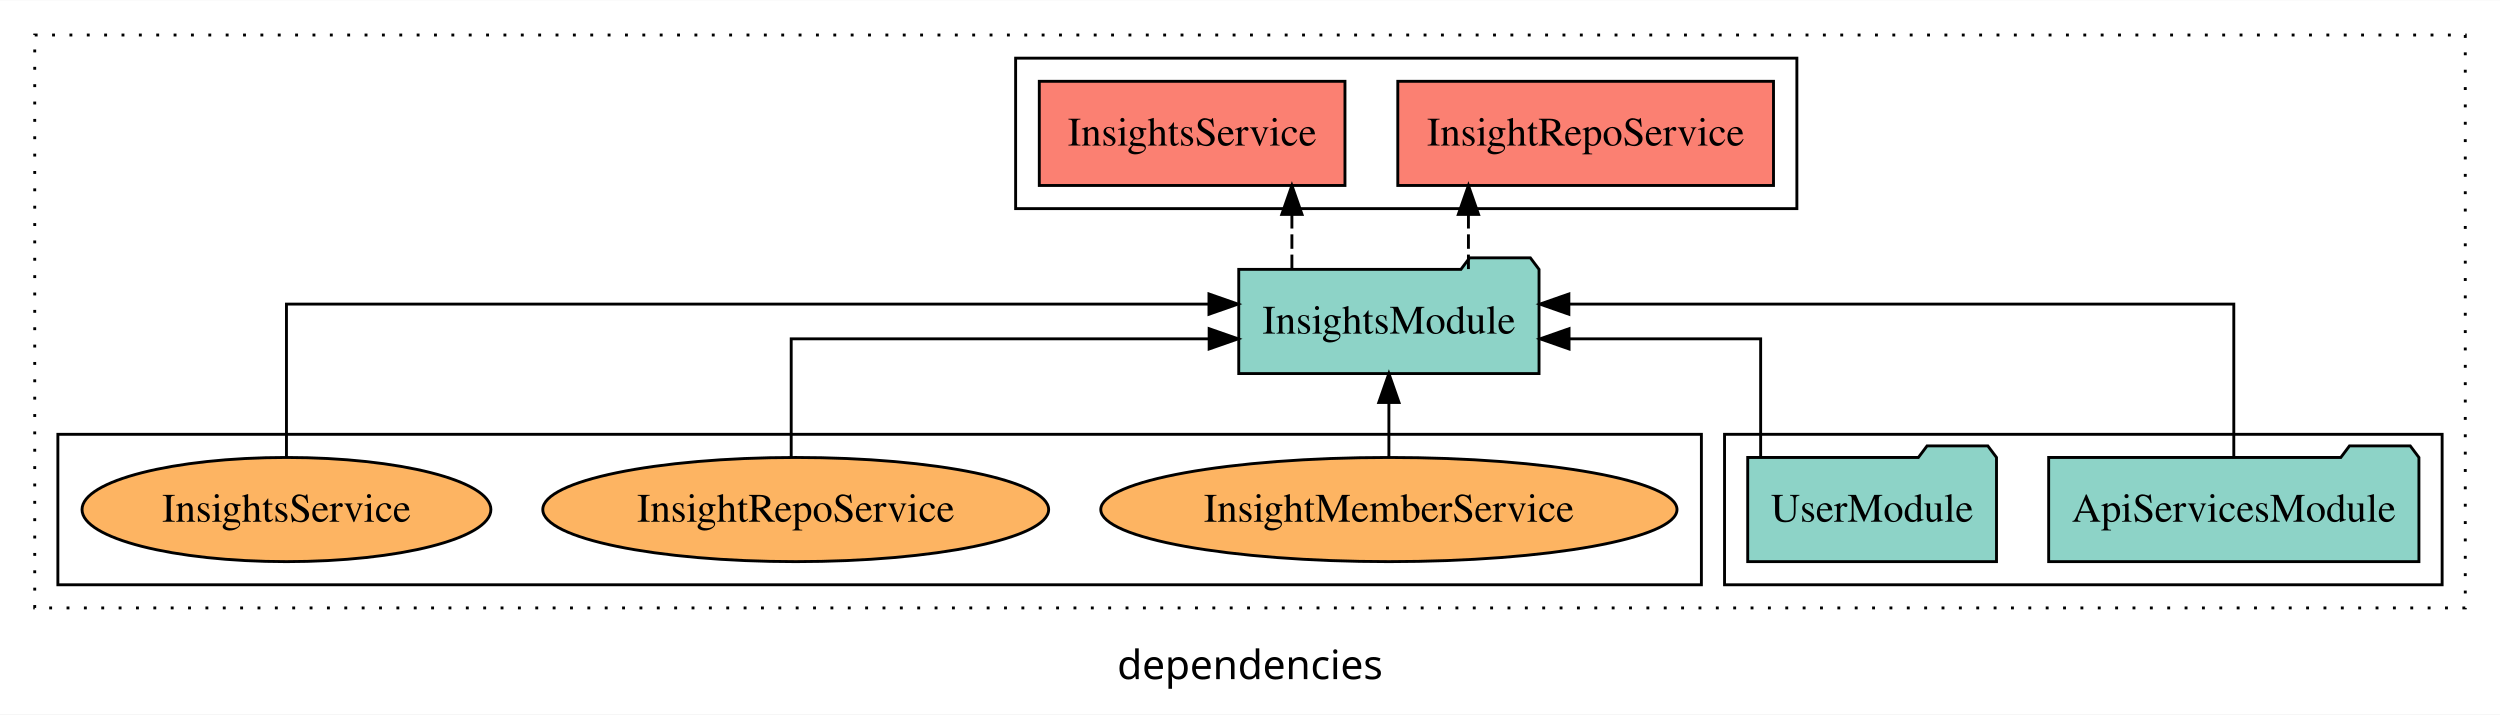
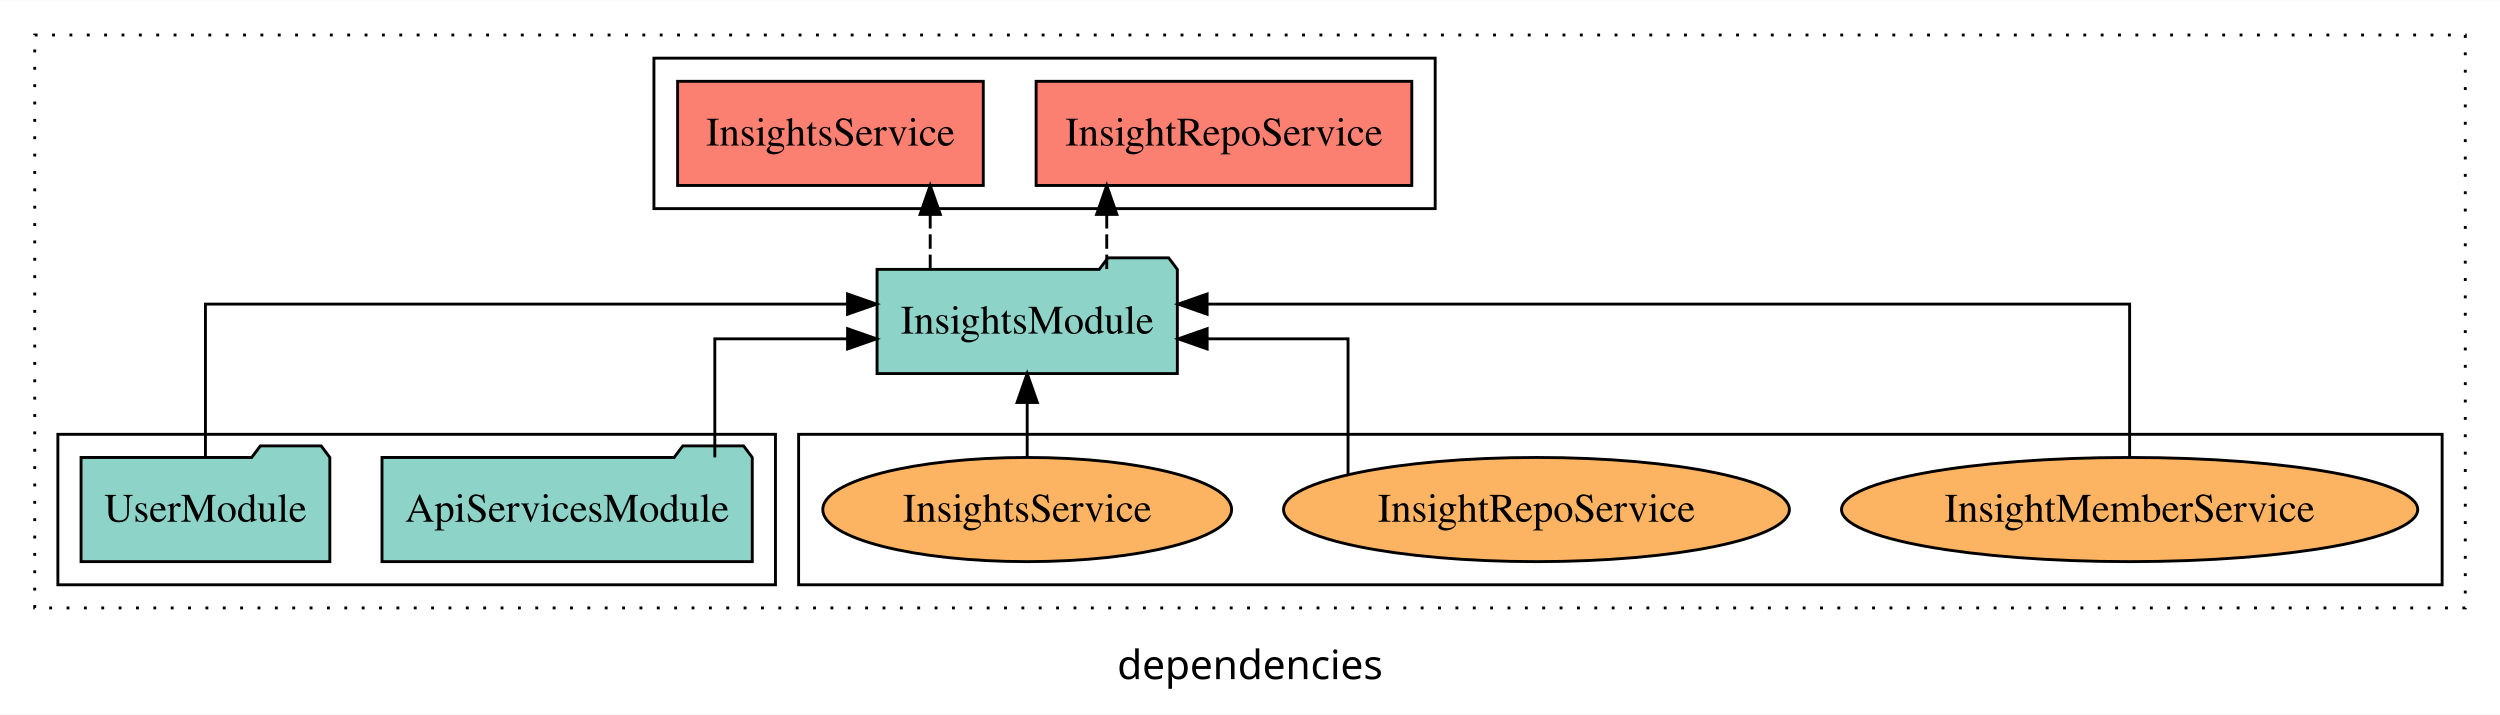
<svg xmlns="http://www.w3.org/2000/svg" width="864pt" height="247pt" viewBox="0.00 0.00 864.00 246.80">
  <g id="graph0" class="graph" transform="scale(1 1) rotate(0) translate(4 242.8)">
    <polygon fill="white" stroke="transparent" points="-4,4 -4,-242.8 860,-242.8 860,4 -4,4" />
    <text text-anchor="middle" x="428" y="-8.2" font-family="sans-serif" font-size="14.00">dependencies</text>
    <g id="clust1" class="cluster">
      <polygon fill="none" stroke="black" stroke-dasharray="1,5" points="8,-32.8 8,-230.8 848,-230.8 848,-32.8 8,-32.8" />
    </g>
-     <g id="clust3" class="cluster">
-       <polygon fill="none" stroke="black" points="592,-40.8 592,-92.8 840,-92.8 840,-40.8 592,-40.8" />
+     <g id="clust4" class="cluster">
+       <polygon fill="none" stroke="black" points="222,-170.8 222,-222.8 492,-222.8 492,-170.8 222,-170.8" />
    </g>
    <g id="clust6" class="cluster">
-       <polygon fill="none" stroke="black" points="16,-40.8 16,-92.8 584,-92.8 584,-40.8 16,-40.8" />
+       <polygon fill="none" stroke="black" points="272,-40.8 272,-92.8 840,-92.8 840,-40.8 272,-40.8" />
    </g>
-     <g id="clust4" class="cluster">
-       <polygon fill="none" stroke="black" points="347,-170.8 347,-222.8 617,-222.8 617,-170.8 347,-170.8" />
+     <g id="clust3" class="cluster">
+       <polygon fill="none" stroke="black" points="16,-40.8 16,-92.8 264,-92.8 264,-40.8 16,-40.8" />
    </g>
    <g id="node1" class="node">
-       <polygon fill="#8dd3c7" stroke="black" points="831.98,-84.8 828.98,-88.8 807.98,-88.8 804.98,-84.8 704.02,-84.8 704.02,-48.8 831.98,-48.8 831.98,-84.8" />
-       <text text-anchor="middle" x="768" y="-62.6" font-family="Times,serif" font-size="14.00">ApiServicesModule</text>
+       <polygon fill="#8dd3c7" stroke="black" points="255.98,-84.8 252.98,-88.8 231.98,-88.8 228.98,-84.8 128.02,-84.8 128.02,-48.8 255.98,-48.8 255.98,-84.8" />
+       <text text-anchor="middle" x="192" y="-62.6" font-family="Times,serif" font-size="14.00">ApiServicesModule</text>
    </g>
    <g id="node3" class="node">
-       <polygon fill="#8dd3c7" stroke="black" points="527.89,-149.8 524.89,-153.8 503.89,-153.8 500.89,-149.8 424.11,-149.8 424.11,-113.8 527.89,-113.8 527.89,-149.8" />
-       <text text-anchor="middle" x="476" y="-127.6" font-family="Times,serif" font-size="14.00">InsightsModule</text>
+       <polygon fill="#8dd3c7" stroke="black" points="402.89,-149.8 399.89,-153.8 378.89,-153.8 375.89,-149.8 299.11,-149.8 299.11,-113.8 402.89,-113.8 402.89,-149.8" />
+       <text text-anchor="middle" x="351" y="-127.6" font-family="Times,serif" font-size="14.00">InsightsModule</text>
    </g>
    <g id="edge1" class="edge">
-       <path fill="none" stroke="black" d="M768,-85.08C768,-106.12 768,-137.8 768,-137.8 768,-137.8 538.2,-137.8 538.2,-137.8" />
-       <polygon fill="black" stroke="black" points="538.2,-134.3 528.2,-137.8 538.2,-141.3 538.2,-134.3" />
+       <path fill="none" stroke="black" d="M243.04,-84.82C243.04,-102.17 243.04,-125.8 243.04,-125.8 243.04,-125.8 288.92,-125.8 288.92,-125.8" />
+       <polygon fill="black" stroke="black" points="288.92,-129.3 298.92,-125.8 288.92,-122.3 288.92,-129.3" />
    </g>
    <g id="node2" class="node">
-       <polygon fill="#8dd3c7" stroke="black" points="685.99,-84.8 682.99,-88.8 661.99,-88.8 658.99,-84.8 600.01,-84.8 600.01,-48.8 685.99,-48.8 685.99,-84.8" />
-       <text text-anchor="middle" x="643" y="-62.6" font-family="Times,serif" font-size="14.00">UserModule</text>
+       <polygon fill="#8dd3c7" stroke="black" points="109.99,-84.8 106.99,-88.8 85.99,-88.8 82.99,-84.8 24.01,-84.8 24.01,-48.8 109.99,-48.8 109.99,-84.8" />
+       <text text-anchor="middle" x="67" y="-62.6" font-family="Times,serif" font-size="14.00">UserModule</text>
    </g>
    <g id="edge2" class="edge">
-       <path fill="none" stroke="black" d="M604.48,-84.82C604.48,-102.17 604.48,-125.8 604.48,-125.8 604.48,-125.8 538.26,-125.8 538.26,-125.8" />
-       <polygon fill="black" stroke="black" points="538.26,-122.3 528.26,-125.8 538.26,-129.3 538.26,-122.3" />
+       <path fill="none" stroke="black" d="M67,-85.08C67,-106.12 67,-137.8 67,-137.8 67,-137.8 288.91,-137.8 288.91,-137.8" />
+       <polygon fill="black" stroke="black" points="288.91,-141.3 298.91,-137.8 288.91,-134.3 288.91,-141.3" />
    </g>
    <g id="node4" class="node">
-       <polygon fill="#fb8072" stroke="black" points="608.92,-214.8 479.08,-214.8 479.08,-178.8 608.92,-178.8 608.92,-214.8" />
-       <text text-anchor="middle" x="544" y="-192.6" font-family="Times,serif" font-size="14.00">InsightRepoService </text>
+       <polygon fill="#fb8072" stroke="black" points="483.92,-214.8 354.08,-214.8 354.08,-178.8 483.92,-178.8 483.92,-214.8" />
+       <text text-anchor="middle" x="419" y="-192.6" font-family="Times,serif" font-size="14.00">InsightRepoService </text>
    </g>
    <g id="edge3" class="edge">
-       <path fill="none" stroke="black" stroke-dasharray="5,2" d="M503.49,-149.91C503.49,-149.91 503.49,-168.79 503.49,-168.79" />
-       <polygon fill="black" stroke="black" points="499.99,-168.79 503.49,-178.79 506.99,-168.79 499.99,-168.79" />
+       <path fill="none" stroke="black" stroke-dasharray="5,2" d="M378.49,-149.91C378.49,-149.91 378.49,-168.79 378.49,-168.79" />
+       <polygon fill="black" stroke="black" points="374.99,-168.79 378.49,-178.79 381.99,-168.79 374.99,-168.79" />
    </g>
    <g id="node5" class="node">
-       <polygon fill="#fb8072" stroke="black" points="460.82,-214.8 355.18,-214.8 355.18,-178.8 460.82,-178.8 460.82,-214.8" />
-       <text text-anchor="middle" x="408" y="-192.6" font-family="Times,serif" font-size="14.00">InsightsService </text>
+       <polygon fill="#fb8072" stroke="black" points="335.82,-214.8 230.18,-214.8 230.18,-178.8 335.82,-178.8 335.82,-214.8" />
+       <text text-anchor="middle" x="283" y="-192.6" font-family="Times,serif" font-size="14.00">InsightsService </text>
    </g>
    <g id="edge4" class="edge">
-       <path fill="none" stroke="black" stroke-dasharray="5,2" d="M442.48,-149.91C442.48,-149.91 442.48,-168.79 442.48,-168.79" />
-       <polygon fill="black" stroke="black" points="438.98,-168.79 442.48,-178.79 445.98,-168.79 438.98,-168.79" />
+       <path fill="none" stroke="black" stroke-dasharray="5,2" d="M317.48,-149.91C317.48,-149.91 317.48,-168.79 317.48,-168.79" />
+       <polygon fill="black" stroke="black" points="313.98,-168.79 317.48,-178.79 320.98,-168.79 313.98,-168.79" />
    </g>
    <g id="node6" class="node">
-       <ellipse fill="#fdb462" stroke="black" cx="476" cy="-66.8" rx="99.57" ry="18" />
-       <text text-anchor="middle" x="476" y="-62.6" font-family="Times,serif" font-size="14.00">InsightMemberService</text>
+       <ellipse fill="#fdb462" stroke="black" cx="732" cy="-66.8" rx="99.57" ry="18" />
+       <text text-anchor="middle" x="732" y="-62.6" font-family="Times,serif" font-size="14.00">InsightMemberService</text>
    </g>
    <g id="edge5" class="edge">
-       <path fill="none" stroke="black" d="M476,-84.91C476,-84.91 476,-103.79 476,-103.79" />
-       <polygon fill="black" stroke="black" points="472.5,-103.79 476,-113.79 479.5,-103.79 472.5,-103.79" />
+       <path fill="none" stroke="black" d="M732,-85.08C732,-106.12 732,-137.8 732,-137.8 732,-137.8 413.18,-137.8 413.18,-137.8" />
+       <polygon fill="black" stroke="black" points="413.18,-134.3 403.18,-137.8 413.18,-141.3 413.18,-134.3" />
    </g>
    <g id="node7" class="node">
-       <ellipse fill="#fdb462" stroke="black" cx="271" cy="-66.8" rx="87.41" ry="18" />
-       <text text-anchor="middle" x="271" y="-62.6" font-family="Times,serif" font-size="14.00">InsightRepoService</text>
+       <ellipse fill="#fdb462" stroke="black" cx="527" cy="-66.8" rx="87.41" ry="18" />
+       <text text-anchor="middle" x="527" y="-62.6" font-family="Times,serif" font-size="14.00">InsightRepoService</text>
    </g>
    <g id="edge6" class="edge">
-       <path fill="none" stroke="black" d="M269.44,-84.82C269.44,-102.17 269.44,-125.8 269.44,-125.8 269.44,-125.8 413.88,-125.8 413.88,-125.8" />
-       <polygon fill="black" stroke="black" points="413.88,-129.3 423.88,-125.8 413.88,-122.3 413.88,-129.3" />
+       <path fill="none" stroke="black" d="M461.88,-79.02C461.88,-96.31 461.88,-125.8 461.88,-125.8 461.88,-125.8 413.19,-125.8 413.19,-125.8" />
+       <polygon fill="black" stroke="black" points="413.19,-122.3 403.19,-125.8 413.19,-129.3 413.19,-122.3" />
    </g>
    <g id="node8" class="node">
-       <ellipse fill="#fdb462" stroke="black" cx="95" cy="-66.8" rx="70.65" ry="18" />
-       <text text-anchor="middle" x="95" y="-62.6" font-family="Times,serif" font-size="14.00">InsightsService</text>
+       <ellipse fill="#fdb462" stroke="black" cx="351" cy="-66.8" rx="70.65" ry="18" />
+       <text text-anchor="middle" x="351" y="-62.6" font-family="Times,serif" font-size="14.00">InsightsService</text>
    </g>
    <g id="edge7" class="edge">
-       <path fill="none" stroke="black" d="M95,-85.08C95,-106.12 95,-137.8 95,-137.8 95,-137.8 413.82,-137.8 413.82,-137.8" />
-       <polygon fill="black" stroke="black" points="413.82,-141.3 423.82,-137.8 413.82,-134.3 413.82,-141.3" />
+       <path fill="none" stroke="black" d="M351,-84.91C351,-84.91 351,-103.79 351,-103.79" />
+       <polygon fill="black" stroke="black" points="347.5,-103.79 351,-113.79 354.5,-103.79 347.5,-103.79" />
    </g>
  </g>
</svg>
